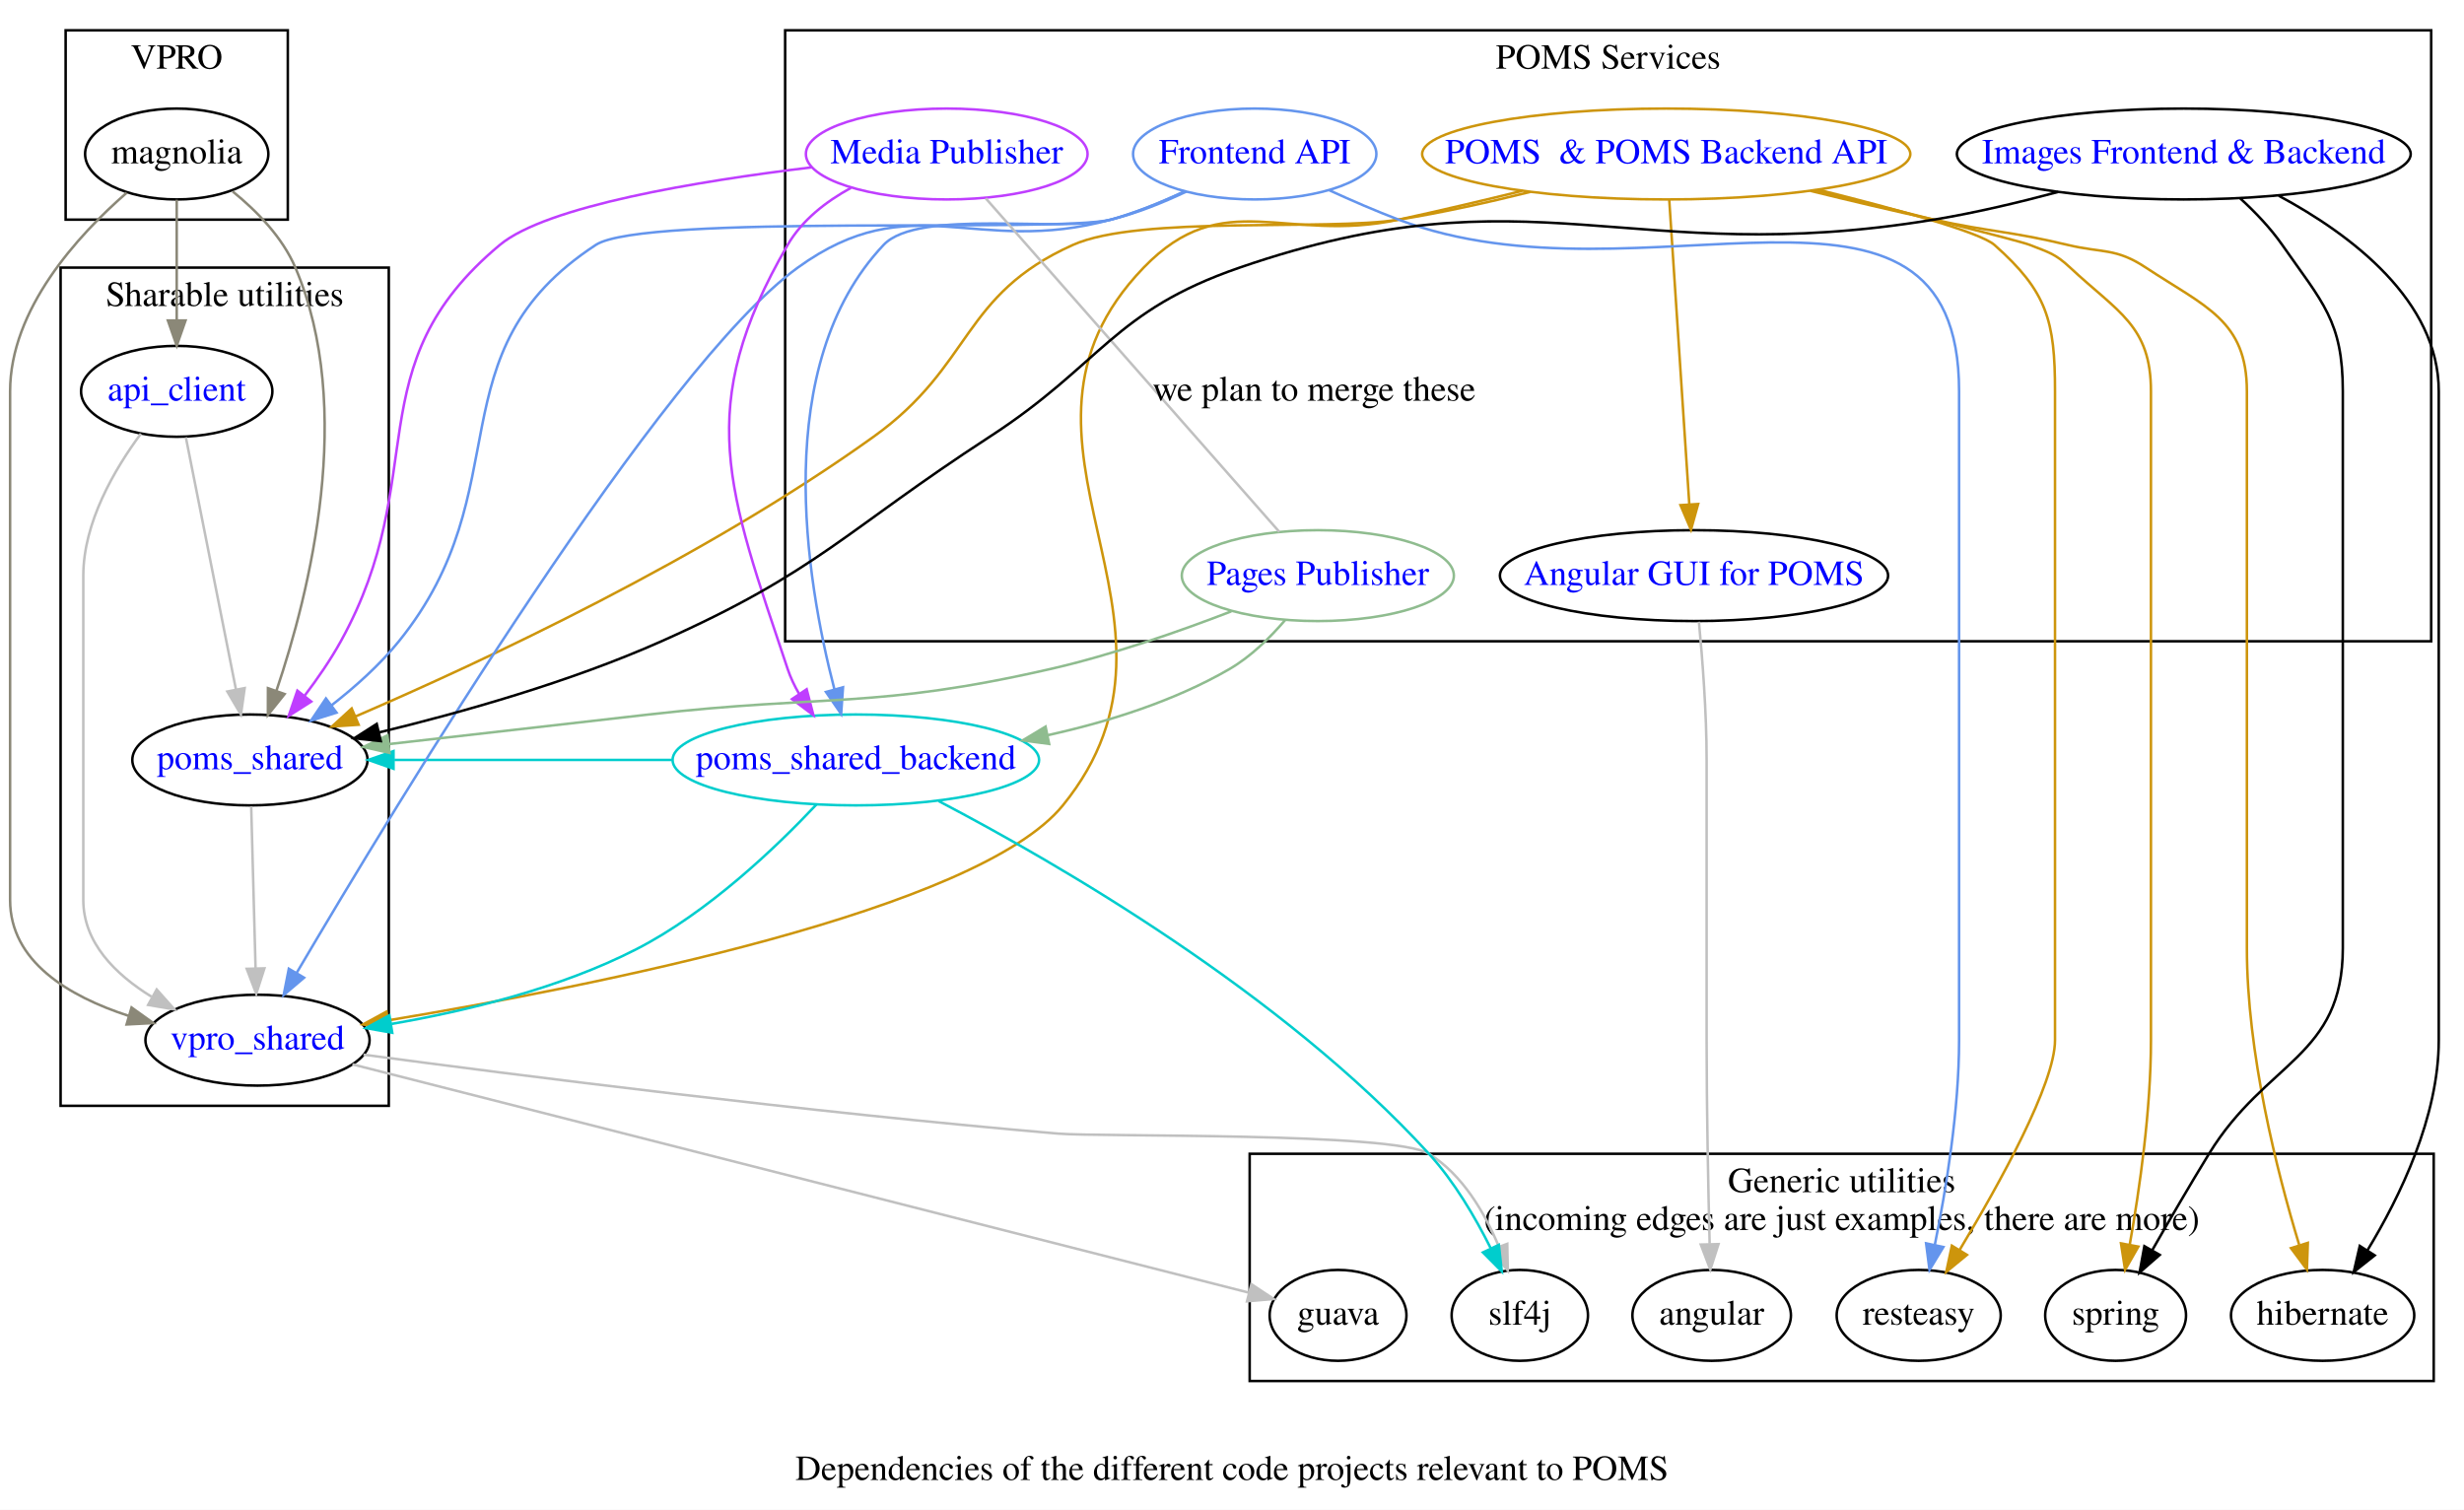
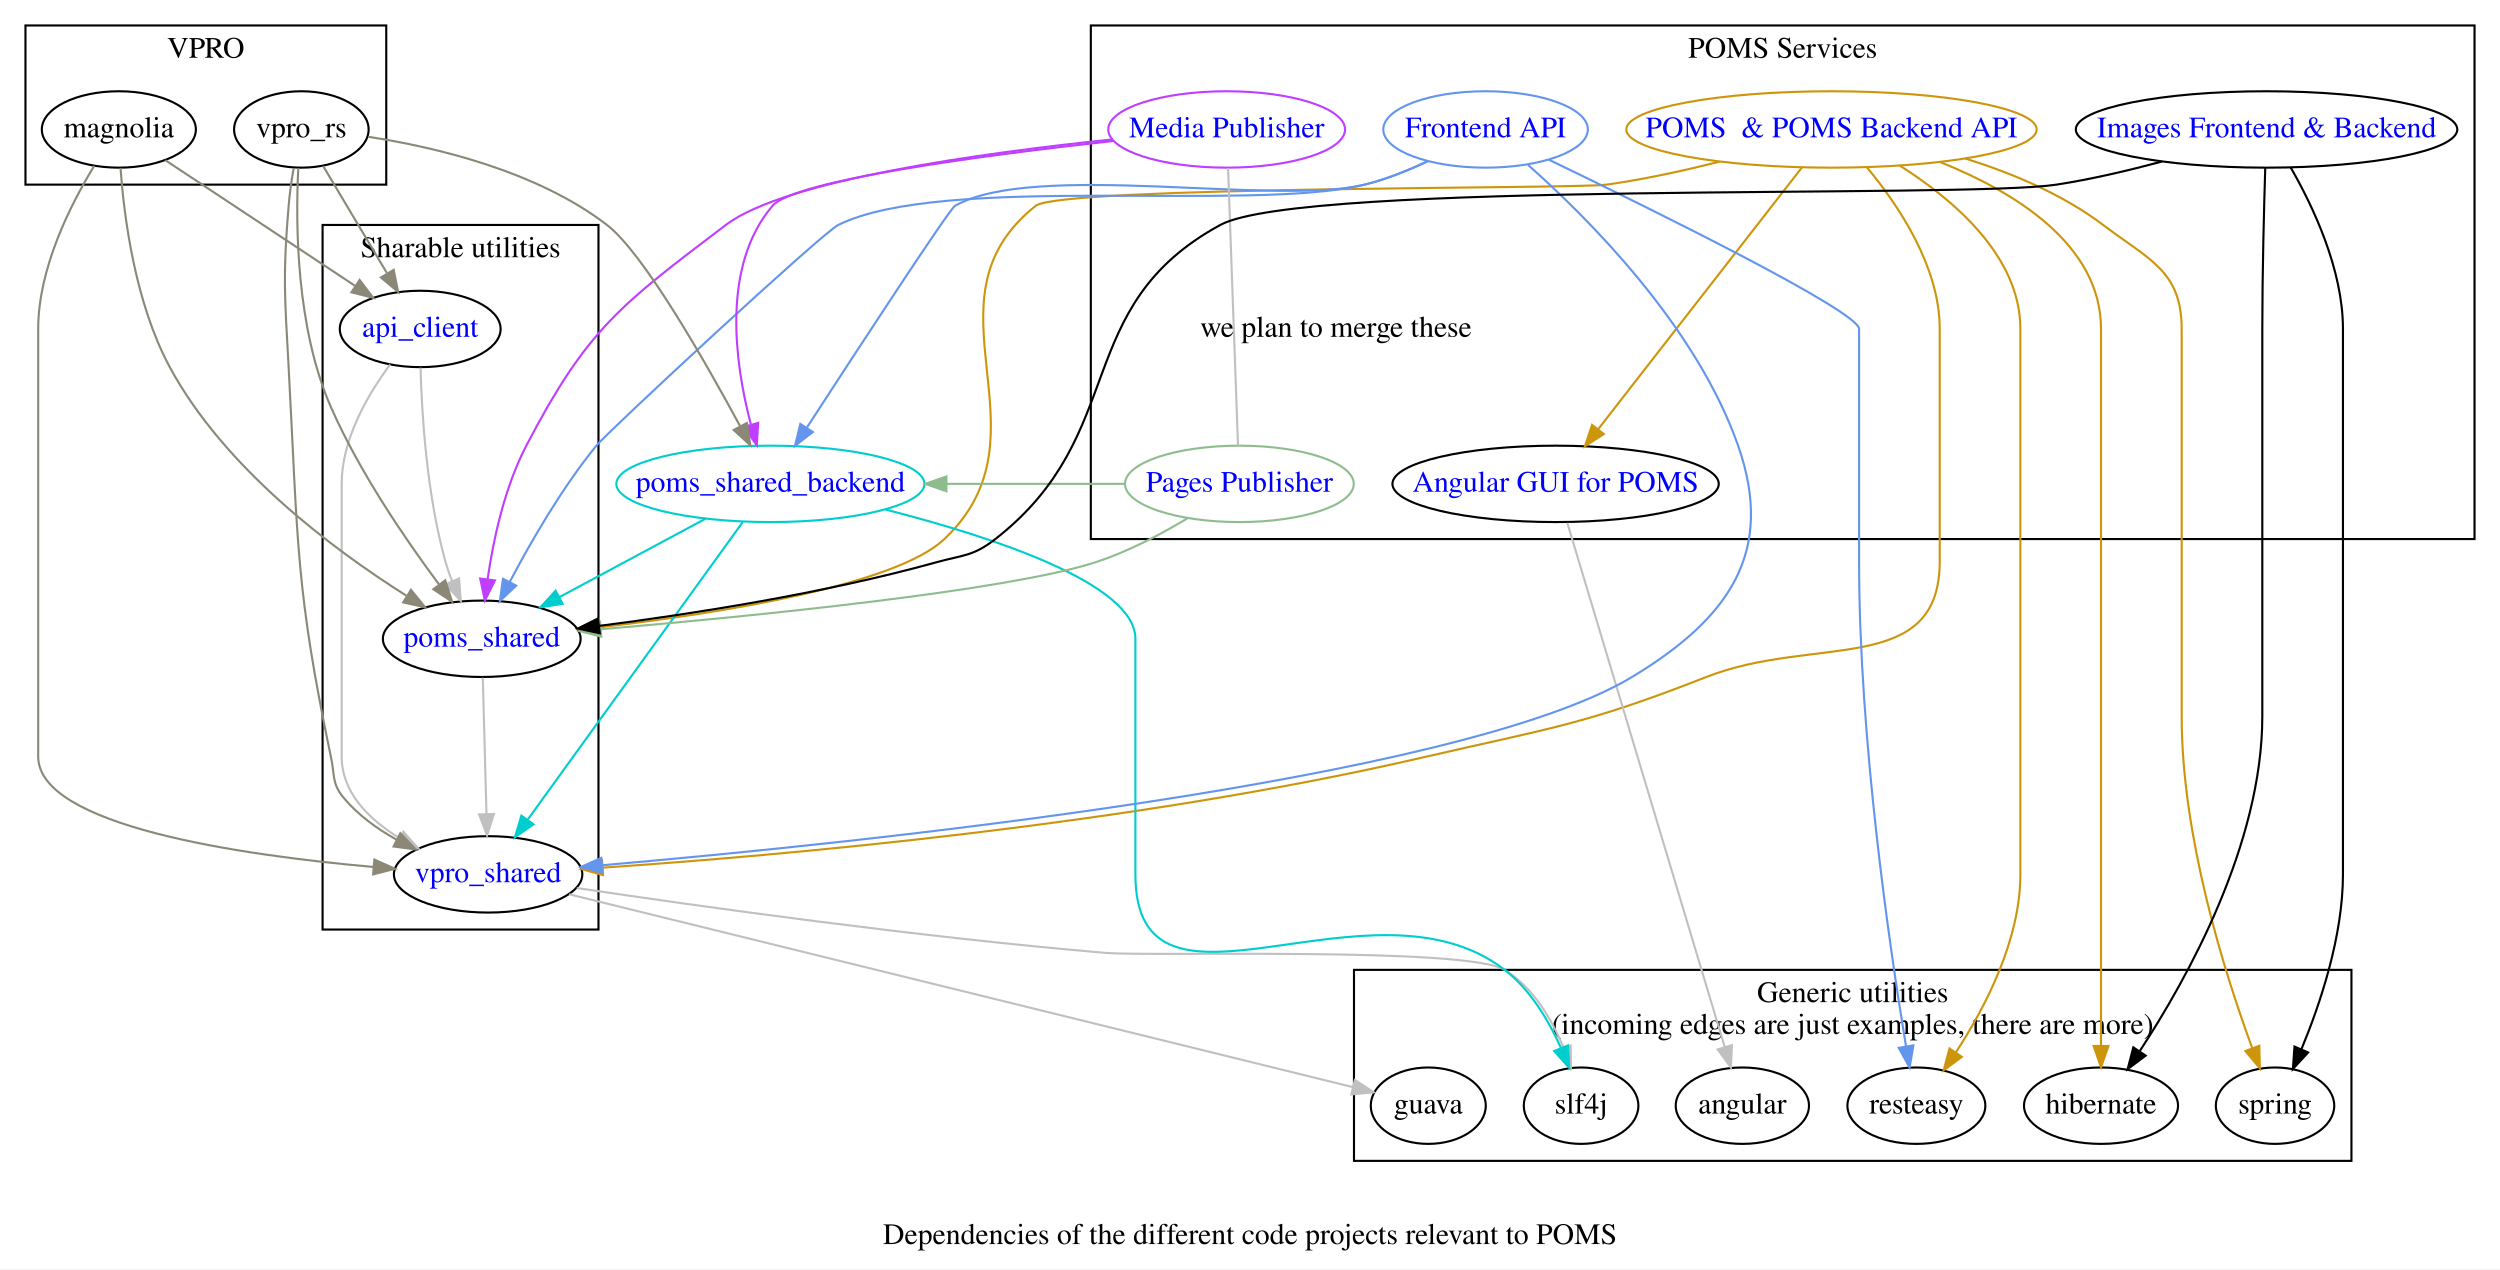
- <svg xmlns="http://www.w3.org/2000/svg" xmlns:xlink="http://www.w3.org/1999/xlink" width="976pt" height="598pt" viewBox="0.00 0.00 976.00 598.00">
+ <svg xmlns="http://www.w3.org/2000/svg" xmlns:xlink="http://www.w3.org/1999/xlink" width="1178pt" height="598pt" viewBox="0.00 0.00 1178.00 598.00">
  <g id="graph0" class="graph" transform="scale(1 1) rotate(0) translate(4 594)">
-     <polygon fill="#ffffff" stroke="transparent" points="-4,4 -4,-594 972,-594 972,4 -4,4" />
-     <text text-anchor="middle" x="484" y="-7.8" font-family="Times,serif" font-size="14.00" fill="#000000">  Dependencies of the different code projects relevant to POMS</text>
+     <polygon fill="#ffffff" stroke="transparent" points="-4,4 -4,-594 1174,-594 1174,4 -4,4" />
+     <text text-anchor="middle" x="585" y="-7.8" font-family="Times,serif" font-size="14.00" fill="#000000">  Dependencies of the different code projects relevant to POMS</text>
    <g id="clust1" class="cluster">
-       <polygon fill="none" stroke="#000000" points="491,-47 491,-137 960,-137 960,-47 491,-47" />
-       <text text-anchor="middle" x="725.5" y="-121.8" font-family="Times,serif" font-size="14.00" fill="#000000">Generic utilities</text>
-       <text text-anchor="middle" x="725.5" y="-106.8" font-family="Times,serif" font-size="14.00" fill="#000000">(incoming edges are just examples, there are more)</text>
+       <polygon fill="none" stroke="#000000" points="634,-47 634,-137 1104,-137 1104,-47 634,-47" />
+       <text text-anchor="middle" x="869" y="-121.8" font-family="Times,serif" font-size="14.00" fill="#000000">Generic utilities</text>
+       <text text-anchor="middle" x="869" y="-106.8" font-family="Times,serif" font-size="14.00" fill="#000000">(incoming edges are just examples, there are more)</text>
    </g>
    <g id="clust2" class="cluster">
-       <polygon fill="none" stroke="#000000" points="22,-507 22,-582 110,-582 110,-507 22,-507" />
-       <text text-anchor="middle" x="66" y="-566.8" font-family="Times,serif" font-size="14.00" fill="#000000">VPRO</text>
+       <polygon fill="none" stroke="#000000" points="8,-507 8,-582 178,-582 178,-507 8,-507" />
+       <text text-anchor="middle" x="93" y="-566.8" font-family="Times,serif" font-size="14.00" fill="#000000">VPRO</text>
    </g>
    <g id="clust3" class="cluster">
-       <polygon fill="none" stroke="#000000" points="307,-340 307,-582 959,-582 959,-340 307,-340" />
-       <text text-anchor="middle" x="633" y="-566.8" font-family="Times,serif" font-size="14.00" fill="#000000">POMS Services</text>
+       <polygon fill="none" stroke="#000000" points="510,-340 510,-582 1162,-582 1162,-340 510,-340" />
+       <text text-anchor="middle" x="836" y="-566.8" font-family="Times,serif" font-size="14.00" fill="#000000">POMS Services</text>
    </g>
    <g id="clust4" class="cluster">
-       <polygon fill="none" stroke="#000000" points="20,-156 20,-488 150,-488 150,-156 20,-156" />
-       <text text-anchor="middle" x="85" y="-472.8" font-family="Times,serif" font-size="14.00" fill="#000000">Sharable utilities</text>
+       <polygon fill="none" stroke="#000000" points="148,-156 148,-488 278,-488 278,-156 148,-156" />
+       <text text-anchor="middle" x="213" y="-472.8" font-family="Times,serif" font-size="14.00" fill="#000000">Sharable utilities</text>
    </g>
    <g id="node1" class="node">
      <g id="a_node1">
        <a xlink:href="https://github.com/vpro/vpro-shared" xlink:title="vpro_shared">
-           <ellipse fill="none" stroke="#000000" cx="98" cy="-182" rx="44.393" ry="18" />
-           <text text-anchor="middle" x="98" y="-178.3" font-family="Times,serif" font-size="14.00" fill="#0000ff">vpro_shared</text>
+           <ellipse fill="none" stroke="#000000" cx="226" cy="-182" rx="44.393" ry="18" />
+           <text text-anchor="middle" x="226" y="-178.3" font-family="Times,serif" font-size="14.00" fill="#0000ff">vpro_shared</text>
        </a>
      </g>
    </g>
    <g id="node11" class="node">
-       <ellipse fill="none" stroke="#000000" cx="598" cy="-73" rx="27" ry="18" />
-       <text text-anchor="middle" x="598" y="-69.3" font-family="Times,serif" font-size="14.00" fill="#000000">slf4j</text>
+       <ellipse fill="none" stroke="#000000" cx="741" cy="-73" rx="27" ry="18" />
+       <text text-anchor="middle" x="741" y="-69.3" font-family="Times,serif" font-size="14.00" fill="#000000">slf4j</text>
    </g>
    <g id="edge1" class="edge">
-       <path fill="none" stroke="#c0c0c0" d="M139.964,-176.264C200.57,-168.172 316.18,-153.448 415,-145 431.298,-143.607 548.11,-145.639 562,-137 575.328,-128.711 584.163,-113.592 589.744,-100.13" />
-       <polygon fill="#c0c0c0" stroke="#c0c0c0" points="593.03,-101.334 593.25,-90.742 586.472,-98.885 593.03,-101.334" />
+       <path fill="none" stroke="#c0c0c0" d="M267.808,-175.563C324.228,-167.133 427.941,-152.543 517,-145 537.833,-143.235 687.181,-147.937 705,-137 718.377,-128.79 727.214,-113.674 732.783,-100.194" />
+       <polygon fill="#c0c0c0" stroke="#c0c0c0" points="736.075,-101.382 736.279,-90.789 729.514,-98.943 736.075,-101.382" />
    </g>
    <g id="node12" class="node">
-       <ellipse fill="none" stroke="#000000" cx="526" cy="-73" rx="27.097" ry="18" />
-       <text text-anchor="middle" x="526" y="-69.3" font-family="Times,serif" font-size="14.00" fill="#000000">guava</text>
+       <ellipse fill="none" stroke="#000000" cx="669" cy="-73" rx="27.097" ry="18" />
+       <text text-anchor="middle" x="669" y="-69.3" font-family="Times,serif" font-size="14.00" fill="#000000">guava</text>
    </g>
    <g id="edge2" class="edge">
-       <path fill="none" stroke="#c0c0c0" d="M135.607,-172.423C217.404,-151.591 410.54,-102.404 490.441,-82.056" />
-       <polygon fill="#c0c0c0" stroke="#c0c0c0" points="491.671,-85.355 500.498,-79.495 489.943,-78.571 491.671,-85.355" />
+       <path fill="none" stroke="#c0c0c0" d="M264.153,-172.612C348.786,-151.789 551.239,-101.975 633.421,-81.754" />
+       <polygon fill="#c0c0c0" stroke="#c0c0c0" points="634.413,-85.115 643.288,-79.326 632.741,-78.317 634.413,-85.115" />
    </g>
    <g id="node2" class="node">
      <g id="a_node2">
        <a xlink:href="https://github.com/npo-poms/poms-shared" xlink:title="poms_shared">
-           <ellipse fill="none" stroke="#000000" cx="95" cy="-293" rx="46.593" ry="18" />
-           <text text-anchor="middle" x="95" y="-289.3" font-family="Times,serif" font-size="14.00" fill="#0000ff">poms_shared</text>
+           <ellipse fill="none" stroke="#000000" cx="223" cy="-293" rx="46.593" ry="18" />
+           <text text-anchor="middle" x="223" y="-289.3" font-family="Times,serif" font-size="14.00" fill="#0000ff">poms_shared</text>
        </a>
      </g>
    </g>
    <g id="edge3" class="edge">
-       <path fill="none" stroke="#c0c0c0" d="M95.495,-274.671C95.967,-257.237 96.683,-230.748 97.228,-210.549" />
-       <polygon fill="#c0c0c0" stroke="#c0c0c0" points="100.732,-210.448 97.504,-200.357 93.735,-210.258 100.732,-210.448" />
+       <path fill="none" stroke="#c0c0c0" d="M223.495,-274.671C223.967,-257.237 224.683,-230.748 225.228,-210.549" />
+       <polygon fill="#c0c0c0" stroke="#c0c0c0" points="228.732,-210.448 225.504,-200.357 221.735,-210.258 228.732,-210.448" />
    </g>
    <g id="node3" class="node">
      <g id="a_node3">
        <a xlink:href="https://github.com/npo-poms/api-clients" xlink:title="api_client">
-           <ellipse fill="none" stroke="#000000" cx="66" cy="-439" rx="37.894" ry="18" />
-           <text text-anchor="middle" x="66" y="-435.3" font-family="Times,serif" font-size="14.00" fill="#0000ff">api_client</text>
+           <ellipse fill="none" stroke="#000000" cx="194" cy="-439" rx="37.894" ry="18" />
+           <text text-anchor="middle" x="194" y="-435.3" font-family="Times,serif" font-size="14.00" fill="#0000ff">api_client</text>
        </a>
      </g>
    </g>
    <g id="edge16" class="edge">
-       <path fill="none" stroke="#c0c0c0" d="M51.801,-422.213C41.367,-408.142 29,-387.029 29,-366 29,-366 29,-366 29,-237.5 29,-220.695 41.581,-208.122 55.998,-199.231" />
-       <polygon fill="#c0c0c0" stroke="#c0c0c0" points="58.074,-202.082 65.117,-194.166 54.675,-195.963 58.074,-202.082" />
+       <path fill="none" stroke="#c0c0c0" d="M179.801,-422.213C169.367,-408.142 157,-387.029 157,-366 157,-366 157,-366 157,-237.5 157,-220.695 169.581,-208.122 183.998,-199.231" />
+       <polygon fill="#c0c0c0" stroke="#c0c0c0" points="186.074,-202.082 193.117,-194.166 182.675,-195.963 186.074,-202.082" />
    </g>
    <g id="edge17" class="edge">
-       <path fill="none" stroke="#c0c0c0" d="M69.614,-420.804C74.591,-395.751 83.598,-350.401 89.437,-321.007" />
-       <polygon fill="#c0c0c0" stroke="#c0c0c0" points="92.916,-321.457 91.431,-310.966 86.05,-320.093 92.916,-321.457" />
+       <path fill="none" stroke="#c0c0c0" d="M194.151,-420.74C194.752,-398.626 197.134,-360.432 206,-329 206.836,-326.036 207.896,-323.012 209.077,-320.041" />
+       <polygon fill="#c0c0c0" stroke="#c0c0c0" points="212.294,-321.42 213.134,-310.858 205.891,-318.591 212.294,-321.42" />
    </g>
    <g id="node4" class="node">
      <g id="a_node4">
        <a xlink:href="https://subversion.vpro.nl/viewvc/nl/vpro/media" xlink:title="POMS  &amp; POMS Backend API">
-           <ellipse fill="none" stroke="#cd950c" cx="656" cy="-533" rx="96.683" ry="18" />
-           <text text-anchor="middle" x="656" y="-529.3" font-family="Times,serif" font-size="14.00" fill="#0000ff">POMS  &amp; POMS Backend API</text>
-         </a>
-       </g>
-     </g>
-     <g id="edge24" class="edge">
-       <path fill="none" stroke="#cd950c" d="M598.92,-518.394C583.115,-514.514 565.926,-510.449 550,-507 505.358,-497.334 480.698,-520.887 449,-488 382.567,-419.075 477.395,-349.273 417,-275 383.276,-233.527 231.203,-203.362 149.806,-189.868" />
-       <polygon fill="#cd950c" stroke="#cd950c" points="150.198,-186.386 139.764,-188.228 149.07,-193.294 150.198,-186.386" />
-     </g>
-     <g id="edge25" class="edge">
-       <path fill="none" stroke="#cd950c" d="M602.15,-517.99C585.542,-513.848 567.119,-509.744 550,-507 521.61,-502.449 447.234,-508.769 421,-497 376.547,-477.058 381.594,-449.391 342,-421 275.074,-373.011 187.724,-332.164 136.847,-310.234" />
-       <polygon fill="#cd950c" stroke="#cd950c" points="138.052,-306.943 127.48,-306.233 135.302,-313.38 138.052,-306.943" />
+           <ellipse fill="none" stroke="#cd950c" cx="859" cy="-533" rx="96.683" ry="18" />
+           <text text-anchor="middle" x="859" y="-529.3" font-family="Times,serif" font-size="14.00" fill="#0000ff">POMS  &amp; POMS Backend API</text>
+         </a>
+       </g>
+     </g>
+     <g id="edge28" class="edge">
+       <path fill="none" stroke="#cd950c" d="M875.699,-515.118C890.573,-497.266 910,-468.335 910,-439 910,-439 910,-439 910,-329.5 910,-274.94 850.783,-294.948 800,-275 742.382,-252.367 726.311,-250.952 666,-237 529.021,-205.313 363.547,-190.845 279.951,-185.155" />
+       <polygon fill="#cd950c" stroke="#cd950c" points="280.137,-181.66 269.926,-184.488 279.672,-188.644 280.137,-181.66" />
+     </g>
+     <g id="edge29" class="edge">
+       <path fill="none" stroke="#cd950c" d="M806.301,-517.835C789.415,-513.581 770.546,-509.452 753,-507 738.189,-504.93 495.719,-506.29 484,-497 427.306,-452.055 493.544,-389.732 441,-340 418.036,-318.265 335.633,-305.132 278.986,-298.473" />
+       <polygon fill="#cd950c" stroke="#cd950c" points="279.061,-294.959 268.729,-297.304 278.268,-301.914 279.061,-294.959" />
    </g>
    <g id="node5" class="node">
      <g id="a_node5">
        <a xlink:href="https://subversion.vpro.nl/viewvc/nl/vpro/media-gui" xlink:title="Angular GUI for POMS">
-           <ellipse fill="none" stroke="#000000" cx="667" cy="-366" rx="76.887" ry="18" />
-           <text text-anchor="middle" x="667" y="-362.3" font-family="Times,serif" font-size="14.00" fill="#0000ff">Angular GUI for POMS</text>
-         </a>
-       </g>
-     </g>
-     <g id="edge26" class="edge">
-       <path fill="none" stroke="#cd950c" d="M657.198,-514.81C659.107,-485.823 662.856,-428.919 665.123,-394.492" />
-       <polygon fill="#cd950c" stroke="#cd950c" points="668.638,-394.376 665.803,-384.167 661.654,-393.916 668.638,-394.376" />
+           <ellipse fill="none" stroke="#000000" cx="729" cy="-366" rx="76.887" ry="18" />
+           <text text-anchor="middle" x="729" y="-362.3" font-family="Times,serif" font-size="14.00" fill="#0000ff">Angular GUI for POMS</text>
+         </a>
+       </g>
+     </g>
+     <g id="edge30" class="edge">
+       <path fill="none" stroke="#cd950c" d="M845.088,-515.128C822.021,-485.496 775.767,-426.077 749.134,-391.865" />
+       <polygon fill="#cd950c" stroke="#cd950c" points="751.717,-389.485 742.812,-383.743 746.193,-393.784 751.717,-389.485" />
    </g>
    <g id="node13" class="node">
-       <ellipse fill="none" stroke="#000000" cx="756" cy="-73" rx="32.494" ry="18" />
-       <text text-anchor="middle" x="756" y="-69.3" font-family="Times,serif" font-size="14.00" fill="#000000">resteasy</text>
-     </g>
-     <g id="edge27" class="edge">
-       <path fill="none" stroke="#cd950c" d="M716.426,-518.815C747.633,-511.036 780.365,-501.985 786,-497 806.894,-478.515 810,-466.897 810,-439 810,-439 810,-439 810,-182 810,-164.809 788.16,-125.4 772.259,-98.984" />
-       <polygon fill="#cd950c" stroke="#cd950c" points="775.122,-96.956 766.928,-90.24 769.145,-100.601 775.122,-96.956" />
+       <ellipse fill="none" stroke="#000000" cx="899" cy="-73" rx="32.494" ry="18" />
+       <text text-anchor="middle" x="899" y="-69.3" font-family="Times,serif" font-size="14.00" fill="#000000">resteasy</text>
+     </g>
+     <g id="edge31" class="edge">
+       <path fill="none" stroke="#cd950c" d="M891.131,-515.977C916.624,-499.894 948,-473.16 948,-439 948,-439 948,-439 948,-182 948,-151.138 931.456,-119.34 917.595,-98.113" />
+       <polygon fill="#cd950c" stroke="#cd950c" points="920.39,-96 911.874,-89.697 914.601,-99.935 920.39,-96" />
    </g>
    <g id="node14" class="node">
-       <ellipse fill="none" stroke="#000000" cx="834" cy="-73" rx="27.895" ry="18" />
-       <text text-anchor="middle" x="834" y="-69.3" font-family="Times,serif" font-size="14.00" fill="#000000">spring</text>
-     </g>
-     <g id="edge28" class="edge">
-       <path fill="none" stroke="#cd950c" d="M714.919,-518.65C752.831,-509.353 795.795,-498.673 800,-497 807.581,-493.984 810.043,-493.575 816,-488 834.99,-470.226 848,-465.01 848,-439 848,-439 848,-439 848,-182 848,-154.291 843.494,-122.939 839.595,-100.997" />
-       <polygon fill="#cd950c" stroke="#cd950c" points="843.013,-100.234 837.752,-91.038 836.13,-101.508 843.013,-100.234" />
+       <ellipse fill="none" stroke="#000000" cx="1068" cy="-73" rx="27.895" ry="18" />
+       <text text-anchor="middle" x="1068" y="-69.3" font-family="Times,serif" font-size="14.00" fill="#000000">spring</text>
+     </g>
+     <g id="edge32" class="edge">
+       <path fill="none" stroke="#cd950c" d="M922.097,-519.29C944.115,-512.405 968.039,-502.37 987,-488 1008.749,-471.517 1024,-466.289 1024,-439 1024,-439 1024,-439 1024,-256.5 1024,-199.698 1044.183,-135.664 1057.21,-100.25" />
+       <polygon fill="#cd950c" stroke="#cd950c" points="1060.583,-101.226 1060.833,-90.634 1054.032,-98.758 1060.583,-101.226" />
    </g>
    <g id="node15" class="node">
-       <ellipse fill="none" stroke="#000000" cx="916" cy="-73" rx="36.294" ry="18" />
-       <text text-anchor="middle" x="916" y="-69.3" font-family="Times,serif" font-size="14.00" fill="#000000">hibernate</text>
-     </g>
-     <g id="edge29" class="edge">
-       <path fill="none" stroke="#cd950c" d="M713.081,-518.399C728.886,-514.52 746.074,-510.453 762,-507 785.427,-501.921 791.685,-502.57 815,-497 828.954,-493.666 834.034,-495.915 846,-488 869.448,-472.491 886,-467.113 886,-439 886,-439 886,-439 886,-218.5 886,-176.923 897.896,-130.014 906.706,-100.975" />
-       <polygon fill="#cd950c" stroke="#cd950c" points="910.141,-101.716 909.784,-91.127 903.46,-99.627 910.141,-101.716" />
+       <ellipse fill="none" stroke="#000000" cx="986" cy="-73" rx="36.294" ry="18" />
+       <text text-anchor="middle" x="986" y="-69.3" font-family="Times,serif" font-size="14.00" fill="#000000">hibernate</text>
+     </g>
+     <g id="edge33" class="edge">
+       <path fill="none" stroke="#cd950c" d="M910.29,-517.596C945.537,-503.478 986,-478.638 986,-439 986,-439 986,-439 986,-182 986,-154.641 986,-123.42 986,-101.424" />
+       <polygon fill="#cd950c" stroke="#cd950c" points="989.5,-101.129 986,-91.129 982.5,-101.129 989.5,-101.129" />
    </g>
    <g id="node16" class="node">
-       <ellipse fill="none" stroke="#000000" cx="674" cy="-73" rx="31.396" ry="18" />
-       <text text-anchor="middle" x="674" y="-69.3" font-family="Times,serif" font-size="14.00" fill="#000000">angular</text>
-     </g>
-     <g id="edge30" class="edge">
-       <path fill="none" stroke="#c0c0c0" d="M668.947,-347.723C670.351,-332.972 672,-311.674 672,-293 672,-293 672,-293 672,-182 672,-154.637 672.638,-123.416 673.193,-101.422" />
-       <polygon fill="#c0c0c0" stroke="#c0c0c0" points="676.7,-101.216 673.464,-91.127 669.702,-101.032 676.7,-101.216" />
+       <ellipse fill="none" stroke="#000000" cx="817" cy="-73" rx="31.396" ry="18" />
+       <text text-anchor="middle" x="817" y="-69.3" font-family="Times,serif" font-size="14.00" fill="#000000">angular</text>
+     </g>
+     <g id="edge34" class="edge">
+       <path fill="none" stroke="#c0c0c0" d="M734.505,-347.671C749.449,-297.915 790.846,-160.081 808.666,-100.749" />
+       <polygon fill="#c0c0c0" stroke="#c0c0c0" points="812.085,-101.532 811.61,-90.947 805.381,-99.518 812.085,-101.532" />
    </g>
    <g id="node6" class="node">
      <g id="a_node6">
        <a xlink:href="https://subversion.vpro.nl/viewvc/nl/publiekeomroep/poms-shared-backend/" xlink:title="poms_shared_backend">
-           <ellipse fill="none" stroke="#00cdcd" cx="335" cy="-293" rx="72.588" ry="18" />
-           <text text-anchor="middle" x="335" y="-289.3" font-family="Times,serif" font-size="14.00" fill="#0000ff">poms_shared_backend</text>
+           <ellipse fill="none" stroke="#00cdcd" cx="359" cy="-366" rx="72.588" ry="18" />
+           <text text-anchor="middle" x="359" y="-362.3" font-family="Times,serif" font-size="14.00" fill="#0000ff">poms_shared_backend</text>
        </a>
      </g>
    </g>
    <g id="edge4" class="edge">
-       <path fill="none" stroke="#00cdcd" d="M319.452,-275.408C303.282,-258.209 276.397,-232.55 248,-218 217.831,-202.542 180.825,-193.569 151.119,-188.447" />
-       <polygon fill="#00cdcd" stroke="#00cdcd" points="151.371,-184.943 140.939,-186.792 150.247,-191.852 151.371,-184.943" />
+       <path fill="none" stroke="#00cdcd" d="M346.005,-348.022C322.345,-315.289 272.157,-245.856 244.777,-207.977" />
+       <polygon fill="#00cdcd" stroke="#00cdcd" points="247.352,-205.565 238.657,-199.511 241.679,-209.665 247.352,-205.565" />
    </g>
    <g id="edge5" class="edge">
-       <path fill="none" stroke="#00cdcd" d="M262.201,-293C225.539,-293 188.877,-293 152.215,-293" />
-       <polygon fill="#00cdcd" stroke="#00cdcd" points="151.875,-289.5 141.875,-293 151.875,-296.5 151.875,-289.5" />
+       <path fill="none" stroke="#00cdcd" d="M328.479,-349.617C308.058,-338.656 281.08,-324.175 259.519,-312.602" />
+       <polygon fill="#00cdcd" stroke="#00cdcd" points="261.112,-309.485 250.646,-307.839 257.801,-315.653 261.112,-309.485" />
    </g>
    <g id="edge6" class="edge">
-       <path fill="none" stroke="#00cdcd" d="M367.786,-276.714C415.294,-251.846 503.927,-200.531 562,-137 571.977,-126.086 580.303,-111.923 586.427,-99.696" />
-       <polygon fill="#00cdcd" stroke="#00cdcd" points="589.712,-100.938 590.855,-90.404 583.393,-97.926 589.712,-100.938" />
+       <path fill="none" stroke="#00cdcd" d="M413.422,-353.851C463.812,-340.979 531,-318.951 531,-293 531,-293 531,-293 531,-182 531,-102.122 641.689,-185.705 705,-137 717.078,-127.709 725.725,-113.141 731.513,-100.25" />
+       <polygon fill="#00cdcd" stroke="#00cdcd" points="734.819,-101.413 735.39,-90.834 728.346,-98.748 734.819,-101.413" />
    </g>
    <g id="node7" class="node">
      <g id="a_node7">
        <a xlink:href="https://subversion.vpro.nl/viewvc/nl/vpro/api/" xlink:title="Frontend API">
-           <ellipse fill="none" stroke="#6495ed" cx="493" cy="-533" rx="48.192" ry="18" />
-           <text text-anchor="middle" x="493" y="-529.3" font-family="Times,serif" font-size="14.00" fill="#0000ff">Frontend API</text>
+           <ellipse fill="none" stroke="#6495ed" cx="696" cy="-533" rx="48.192" ry="18" />
+           <text text-anchor="middle" x="696" y="-529.3" font-family="Times,serif" font-size="14.00" fill="#0000ff">Frontend API</text>
        </a>
      </g>
    </g>
    <g id="edge7" class="edge">
-       <path fill="none" stroke="#6495ed" d="M465.259,-518.182C456.167,-513.919 445.862,-509.697 436,-507 382.221,-492.292 357.183,-520.666 312,-488 258.062,-449.003 152.967,-275.689 113.487,-208.624" />
-       <polygon fill="#6495ed" stroke="#6495ed" points="116.442,-206.745 108.363,-199.891 110.405,-210.287 116.442,-206.745" />
+       <path fill="none" stroke="#6495ed" d="M716.028,-516.271C744.47,-491.055 795.298,-440.239 815,-384 832.621,-333.699 810.632,-302.539 765,-275 683.532,-225.835 399.292,-196.653 279.687,-186.297" />
+       <polygon fill="#6495ed" stroke="#6495ed" points="279.919,-182.804 269.657,-185.439 279.323,-189.778 279.919,-182.804" />
    </g>
    <g id="edge8" class="edge">
-       <path fill="none" stroke="#6495ed" d="M465.925,-518.117C456.698,-513.739 446.146,-509.466 436,-507 413.948,-501.639 250.991,-509.424 232,-497 166.799,-454.344 202.969,-400.603 154,-340 146.425,-330.625 136.67,-321.916 127.282,-314.605" />
-       <polygon fill="#6495ed" stroke="#6495ed" points="129.297,-311.742 119.191,-308.56 125.107,-317.349 129.297,-311.742" />
+       <path fill="none" stroke="#6495ed" d="M668.634,-517.989C659.476,-513.66 649.039,-509.448 639,-507 585.301,-493.904 440.556,-512.48 391,-488 383.314,-484.203 282.413,-390.648 277,-384 260.726,-364.014 246.071,-338.603 236.148,-319.716" />
+       <polygon fill="#6495ed" stroke="#6495ed" points="239.227,-318.049 231.539,-310.759 233.002,-321.252 239.227,-318.049" />
    </g>
    <g id="edge9" class="edge">
-       <path fill="none" stroke="#6495ed" d="M465.252,-518.21C456.159,-513.948 445.856,-509.72 436,-507 416.602,-501.646 359.82,-511.627 346,-497 301.126,-449.502 315.142,-364.717 326.528,-320.911" />
-       <polygon fill="#6495ed" stroke="#6495ed" points="329.92,-321.775 329.184,-311.206 323.168,-319.928 329.92,-321.775" />
+       <path fill="none" stroke="#6495ed" d="M668.632,-517.997C659.474,-513.668 649.037,-509.455 639,-507 597.283,-496.798 483.309,-518.271 446,-497 443.31,-495.466 400.725,-430.293 376.151,-392.466" />
+       <polygon fill="#6495ed" stroke="#6495ed" points="378.999,-390.424 370.618,-383.942 373.127,-394.236 378.999,-390.424" />
    </g>
    <g id="edge10" class="edge">
-       <path fill="none" stroke="#6495ed" d="M522.567,-518.626C531.302,-514.622 540.949,-510.434 550,-507 646.482,-470.398 772,-542.192 772,-439 772,-439 772,-439 772,-182 772,-154.222 766.85,-122.88 762.394,-100.958" />
-       <polygon fill="#6495ed" stroke="#6495ed" points="765.783,-100.069 760.288,-91.01 758.935,-101.519 765.783,-100.069" />
+       <path fill="none" stroke="#6495ed" d="M725.856,-518.736C776.07,-494.519 872,-447.184 872,-439 872,-439 872,-439 872,-329.5 872,-246.002 886.326,-148.05 894.107,-101.004" />
+       <polygon fill="#6495ed" stroke="#6495ed" points="897.588,-101.41 895.797,-90.968 890.685,-100.249 897.588,-101.41" />
    </g>
    <g id="node8" class="node">
      <g id="a_node8">
        <a xlink:href="https://subversion.vpro.nl/viewvc/nl/publiekeomroep/npo-publish/" xlink:title="Media Publisher">
-           <ellipse fill="none" stroke="#bf3eff" cx="371" cy="-533" rx="55.79" ry="18" />
-           <text text-anchor="middle" x="371" y="-529.3" font-family="Times,serif" font-size="14.00" fill="#0000ff">Media Publisher</text>
+           <ellipse fill="none" stroke="#bf3eff" cx="574" cy="-533" rx="55.79" ry="18" />
+           <text text-anchor="middle" x="574" y="-529.3" font-family="Times,serif" font-size="14.00" fill="#0000ff">Media Publisher</text>
        </a>
      </g>
    </g>
    <g id="edge13" class="edge">
-       <path fill="none" stroke="#bf3eff" d="M317.487,-527.72C272.441,-522.284 212.486,-512.411 194,-497 136.249,-448.856 167.389,-405.794 131,-340 126.943,-332.664 121.816,-325.232 116.714,-318.509" />
-       <polygon fill="#bf3eff" stroke="#bf3eff" points="119.287,-316.119 110.347,-310.434 113.79,-320.454 119.287,-316.119" />
+       <path fill="none" stroke="#bf3eff" d="M519.942,-528.274C459.37,-522.029 365.98,-509.26 338,-488 288.391,-450.306 272.819,-439.239 244,-384 233.733,-364.321 228.442,-339.667 225.74,-320.986" />
+       <polygon fill="#bf3eff" stroke="#bf3eff" points="229.207,-320.499 224.461,-311.026 222.264,-321.39 229.207,-320.499" />
    </g>
    <g id="edge14" class="edge">
-       <path fill="none" stroke="#bf3eff" d="M333.063,-519.589C323.167,-514.167 313.691,-506.806 308,-497 270.523,-432.42 284.388,-399.835 308,-329 309.121,-325.637 310.693,-322.335 312.521,-319.178" />
-       <polygon fill="#bf3eff" stroke="#bf3eff" points="315.52,-320.99 318.187,-310.736 309.708,-317.089 315.52,-320.99" />
+       <path fill="none" stroke="#bf3eff" d="M520.495,-527.579C460.547,-520.958 370.341,-509.132 360,-497 335.953,-468.789 342.12,-423.401 349.776,-394.142" />
+       <polygon fill="#bf3eff" stroke="#bf3eff" points="353.248,-394.73 352.611,-384.154 346.514,-392.819 353.248,-394.73" />
    </g>
    <g id="node9" class="node">
      <g id="a_node9">
        <a xlink:href="https://subversion.vpro.nl/viewvc/nl/publiekeomroep/npo-publish/" xlink:title="Pages Publisher">
-           <ellipse fill="none" stroke="#8fbc8f" cx="518" cy="-366" rx="53.891" ry="18" />
-           <text text-anchor="middle" x="518" y="-362.3" font-family="Times,serif" font-size="14.00" fill="#0000ff">Pages Publisher</text>
+           <ellipse fill="none" stroke="#8fbc8f" cx="580" cy="-366" rx="53.891" ry="18" />
+           <text text-anchor="middle" x="580" y="-362.3" font-family="Times,serif" font-size="14.00" fill="#0000ff">Pages Publisher</text>
        </a>
      </g>
    </g>
    <g id="edge15" class="edge">
-       <path fill="none" stroke="#c0c0c0" d="M386.454,-515.444C414.76,-483.286 474.602,-415.303 502.753,-383.321" />
-       <text text-anchor="middle" x="516.5" y="-435.3" font-family="Times,serif" font-size="14.00" fill="#000000">we plan to merge these</text>
+       <path fill="none" stroke="#c0c0c0" d="M574.654,-514.81C575.808,-482.686 578.194,-416.275 579.347,-384.167" />
+       <text text-anchor="middle" x="625.5" y="-435.3" font-family="Times,serif" font-size="14.00" fill="#000000">we plan to merge these</text>
    </g>
    <g id="edge11" class="edge">
-       <path fill="none" stroke="#8fbc8f" d="M483.721,-351.846C463.239,-343.944 436.514,-334.592 412,-329 342.663,-313.183 323.664,-319.025 253,-311 218.743,-307.11 180.309,-302.731 149.925,-299.267" />
-       <polygon fill="#8fbc8f" stroke="#8fbc8f" points="150.28,-295.785 139.948,-298.129 149.487,-302.74 150.28,-295.785" />
+       <path fill="none" stroke="#8fbc8f" d="M555.502,-349.759C542.99,-342.235 527.226,-333.896 512,-329 469.965,-315.483 350.762,-303.653 279.256,-297.5" />
+       <polygon fill="#8fbc8f" stroke="#8fbc8f" points="279.328,-293.993 269.067,-296.634 278.735,-300.968 279.328,-293.993" />
    </g>
    <g id="edge12" class="edge">
-       <path fill="none" stroke="#8fbc8f" d="M505.041,-348.388C499.057,-341.401 491.412,-333.882 483,-329 461.19,-316.341 435.093,-308.118 410.928,-302.783" />
-       <polygon fill="#8fbc8f" stroke="#8fbc8f" points="411.568,-299.341 401.066,-300.738 410.147,-306.195 411.568,-299.341" />
+       <path fill="none" stroke="#8fbc8f" d="M525.926,-366C498.026,-366 470.126,-366 442.226,-366" />
+       <polygon fill="#8fbc8f" stroke="#8fbc8f" points="441.947,-362.5 431.947,-366 441.947,-369.5 441.947,-362.5" />
    </g>
    <g id="node10" class="node">
      <g id="a_node10">
        <a xlink:href="https://subversion.vpro.nl/viewvc/nl/vpro/images/" xlink:title="Images Frontend &amp; Backend">
-           <ellipse fill="none" stroke="#000000" cx="861" cy="-533" rx="89.885" ry="18" />
-           <text text-anchor="middle" x="861" y="-529.3" font-family="Times,serif" font-size="14.00" fill="#0000ff">Images Frontend &amp; Backend</text>
+           <ellipse fill="none" stroke="#000000" cx="1064" cy="-533" rx="89.885" ry="18" />
+           <text text-anchor="middle" x="1064" y="-529.3" font-family="Times,serif" font-size="14.00" fill="#0000ff">Images Frontend &amp; Backend</text>
        </a>
      </g>
    </g>
    <g id="edge18" class="edge">
-       <path fill="none" stroke="#000000" d="M811.284,-517.993C795.644,-513.8 778.22,-509.666 762,-507 641.108,-487.13 602.824,-527.928 487,-488 436.772,-470.685 432.554,-449.942 388,-421 330.912,-383.916 320.188,-367.695 258,-340 221.915,-323.93 178.898,-311.797 146.119,-303.888" />
-       <polygon fill="#000000" stroke="#000000" points="146.83,-300.459 136.293,-301.569 145.222,-307.272 146.83,-300.459" />
+       <path fill="none" stroke="#000000" d="M1014.823,-517.923C999.055,-513.673 981.422,-509.524 965,-507 921.68,-500.342 609.49,-508.964 571,-488 499.947,-449.301 528.827,-389.721 465,-340 454.452,-331.783 449.884,-332.573 437,-329 384.064,-314.321 322.005,-304.685 278.389,-299.109" />
+       <polygon fill="#000000" stroke="#000000" points="278.626,-295.611 268.269,-297.845 277.759,-302.557 278.626,-295.611" />
    </g>
    <g id="edge19" class="edge">
-       <path fill="none" stroke="#000000" d="M883.351,-515.431C889.305,-509.984 895.362,-503.652 900,-497 915.956,-474.116 924,-466.897 924,-439 924,-439 924,-439 924,-218.5 924,-175.292 893.598,-173.827 871,-137 863.373,-124.571 855.227,-110.567 848.526,-98.835" />
-       <polygon fill="#000000" stroke="#000000" points="851.482,-96.952 843.499,-89.986 845.396,-100.41 851.482,-96.952" />
+       <path fill="none" stroke="#000000" d="M1075.391,-515.054C1085.938,-496.689 1100,-466.961 1100,-439 1100,-439 1100,-439 1100,-182 1100,-152.925 1089.388,-121.19 1080.386,-99.5" />
+       <polygon fill="#000000" stroke="#000000" points="1083.585,-98.08 1076.408,-90.287 1077.159,-100.855 1083.585,-98.08" />
    </g>
    <g id="edge20" class="edge">
-       <path fill="none" stroke="#000000" d="M898.609,-516.479C927.324,-501.028 962,-474.931 962,-439 962,-439 962,-439 962,-182 962,-151.627 946.651,-119.974 933.686,-98.653" />
-       <polygon fill="#000000" stroke="#000000" points="936.631,-96.762 928.327,-90.183 930.716,-100.505 936.631,-96.762" />
+       <path fill="none" stroke="#000000" d="M1063.389,-514.982C1062.801,-496.062 1062,-465.443 1062,-439 1062,-439 1062,-439 1062,-256.5 1062,-196.359 1026.723,-132.99 1004.237,-98.708" />
+       <polygon fill="#000000" stroke="#000000" points="1007.03,-96.589 998.55,-90.237 1001.218,-100.491 1007.03,-96.589" />
    </g>
    <g id="node17" class="node">
-       <ellipse fill="none" stroke="#000000" cx="66" cy="-533" rx="36.294" ry="18" />
-       <text text-anchor="middle" x="66" y="-529.3" font-family="Times,serif" font-size="14.00" fill="#000000">magnolia</text>
+       <ellipse fill="none" stroke="#000000" cx="52" cy="-533" rx="36.294" ry="18" />
+       <text text-anchor="middle" x="52" y="-529.3" font-family="Times,serif" font-size="14.00" fill="#000000">magnolia</text>
    </g>
    <g id="edge21" class="edge">
-       <path fill="none" stroke="#8b8878" d="M46.198,-517.665C26.757,-500.724 0,-471.503 0,-439 0,-439 0,-439 0,-237.5 0,-213.183 23.128,-199.394 46.913,-191.643" />
-       <polygon fill="#8b8878" stroke="#8b8878" points="48.109,-194.94 56.723,-188.772 46.143,-188.222 48.109,-194.94" />
+       <path fill="none" stroke="#8b8878" d="M40.392,-515.82C29.217,-497.584 14,-467.516 14,-439 14,-439 14,-439 14,-237.5 14,-204.884 109.095,-191.062 171.906,-185.489" />
+       <polygon fill="#8b8878" stroke="#8b8878" points="172.402,-188.96 182.073,-184.634 171.815,-181.985 172.402,-188.96" />
    </g>
    <g id="edge22" class="edge">
-       <path fill="none" stroke="#8b8878" d="M88.178,-518.158C97.721,-510.421 107.854,-500.051 113,-488 136.838,-432.175 118.669,-359.366 105.493,-320.419" />
-       <polygon fill="#8b8878" stroke="#8b8878" points="108.737,-319.095 102.113,-310.825 102.135,-321.42 108.737,-319.095" />
+       <path fill="none" stroke="#8b8878" d="M52.778,-514.861C54.44,-491.777 59.654,-451.271 76,-421 101.757,-373.303 152.835,-335.181 187.462,-313.325" />
+       <polygon fill="#8b8878" stroke="#8b8878" points="189.648,-316.09 196.321,-307.861 185.973,-310.132 189.648,-316.09" />
    </g>
    <g id="edge23" class="edge">
-       <path fill="none" stroke="#8b8878" d="M66,-514.876C66,-501.352 66,-482.619 66,-467.151" />
-       <polygon fill="#8b8878" stroke="#8b8878" points="69.5,-467.068 66,-457.068 62.5,-467.068 69.5,-467.068" />
+       <path fill="none" stroke="#8b8878" d="M73.876,-518.519C97.781,-502.695 136.257,-477.224 163.205,-459.385" />
+       <polygon fill="#8b8878" stroke="#8b8878" points="165.458,-462.091 171.865,-453.653 161.594,-456.254 165.458,-462.091" />
+     </g>
+     <g id="node18" class="node">
+       <ellipse fill="none" stroke="#000000" cx="138" cy="-533" rx="31.695" ry="18" />
+       <text text-anchor="middle" x="138" y="-529.3" font-family="Times,serif" font-size="14.00" fill="#000000">vpro_rs</text>
+     </g>
+     <g id="edge24" class="edge">
+       <path fill="none" stroke="#8b8878" d="M134.36,-514.759C133.391,-509.093 132.481,-502.81 132,-497 129.214,-463.337 130.172,-454.728 132,-421 136.451,-338.861 135.088,-317.502 152,-237 153.821,-228.334 152.33,-224.802 158,-218 164.671,-209.997 173.59,-203.529 182.767,-198.403" />
+       <polygon fill="#8b8878" stroke="#8b8878" points="184.638,-201.378 191.957,-193.717 181.459,-195.141 184.638,-201.378" />
+     </g>
+     <g id="edge25" class="edge">
+       <path fill="none" stroke="#8b8878" d="M136.556,-514.743C135.222,-488.584 135.487,-439.464 152,-402 165.45,-371.486 187.004,-339.91 202.84,-318.648" />
+       <polygon fill="#8b8878" stroke="#8b8878" points="205.78,-320.563 209.024,-310.477 200.198,-316.339 205.78,-320.563" />
+     </g>
+     <g id="edge26" class="edge">
+       <path fill="none" stroke="#8b8878" d="M148.271,-515.759C156.665,-501.67 168.669,-481.519 178.273,-465.399" />
+       <polygon fill="#8b8878" stroke="#8b8878" points="181.493,-466.832 183.604,-456.45 175.479,-463.25 181.493,-466.832" />
+     </g>
+     <g id="edge27" class="edge">
+       <path fill="none" stroke="#8b8878" d="M169.545,-529.536C200.83,-524.733 248.774,-513.54 282,-488 298.989,-474.941 327.667,-424.835 344.819,-393.041" />
+       <polygon fill="#8b8878" stroke="#8b8878" points="347.91,-394.683 349.539,-384.214 341.737,-391.382 347.91,-394.683" />
    </g>
  </g>
</svg>
